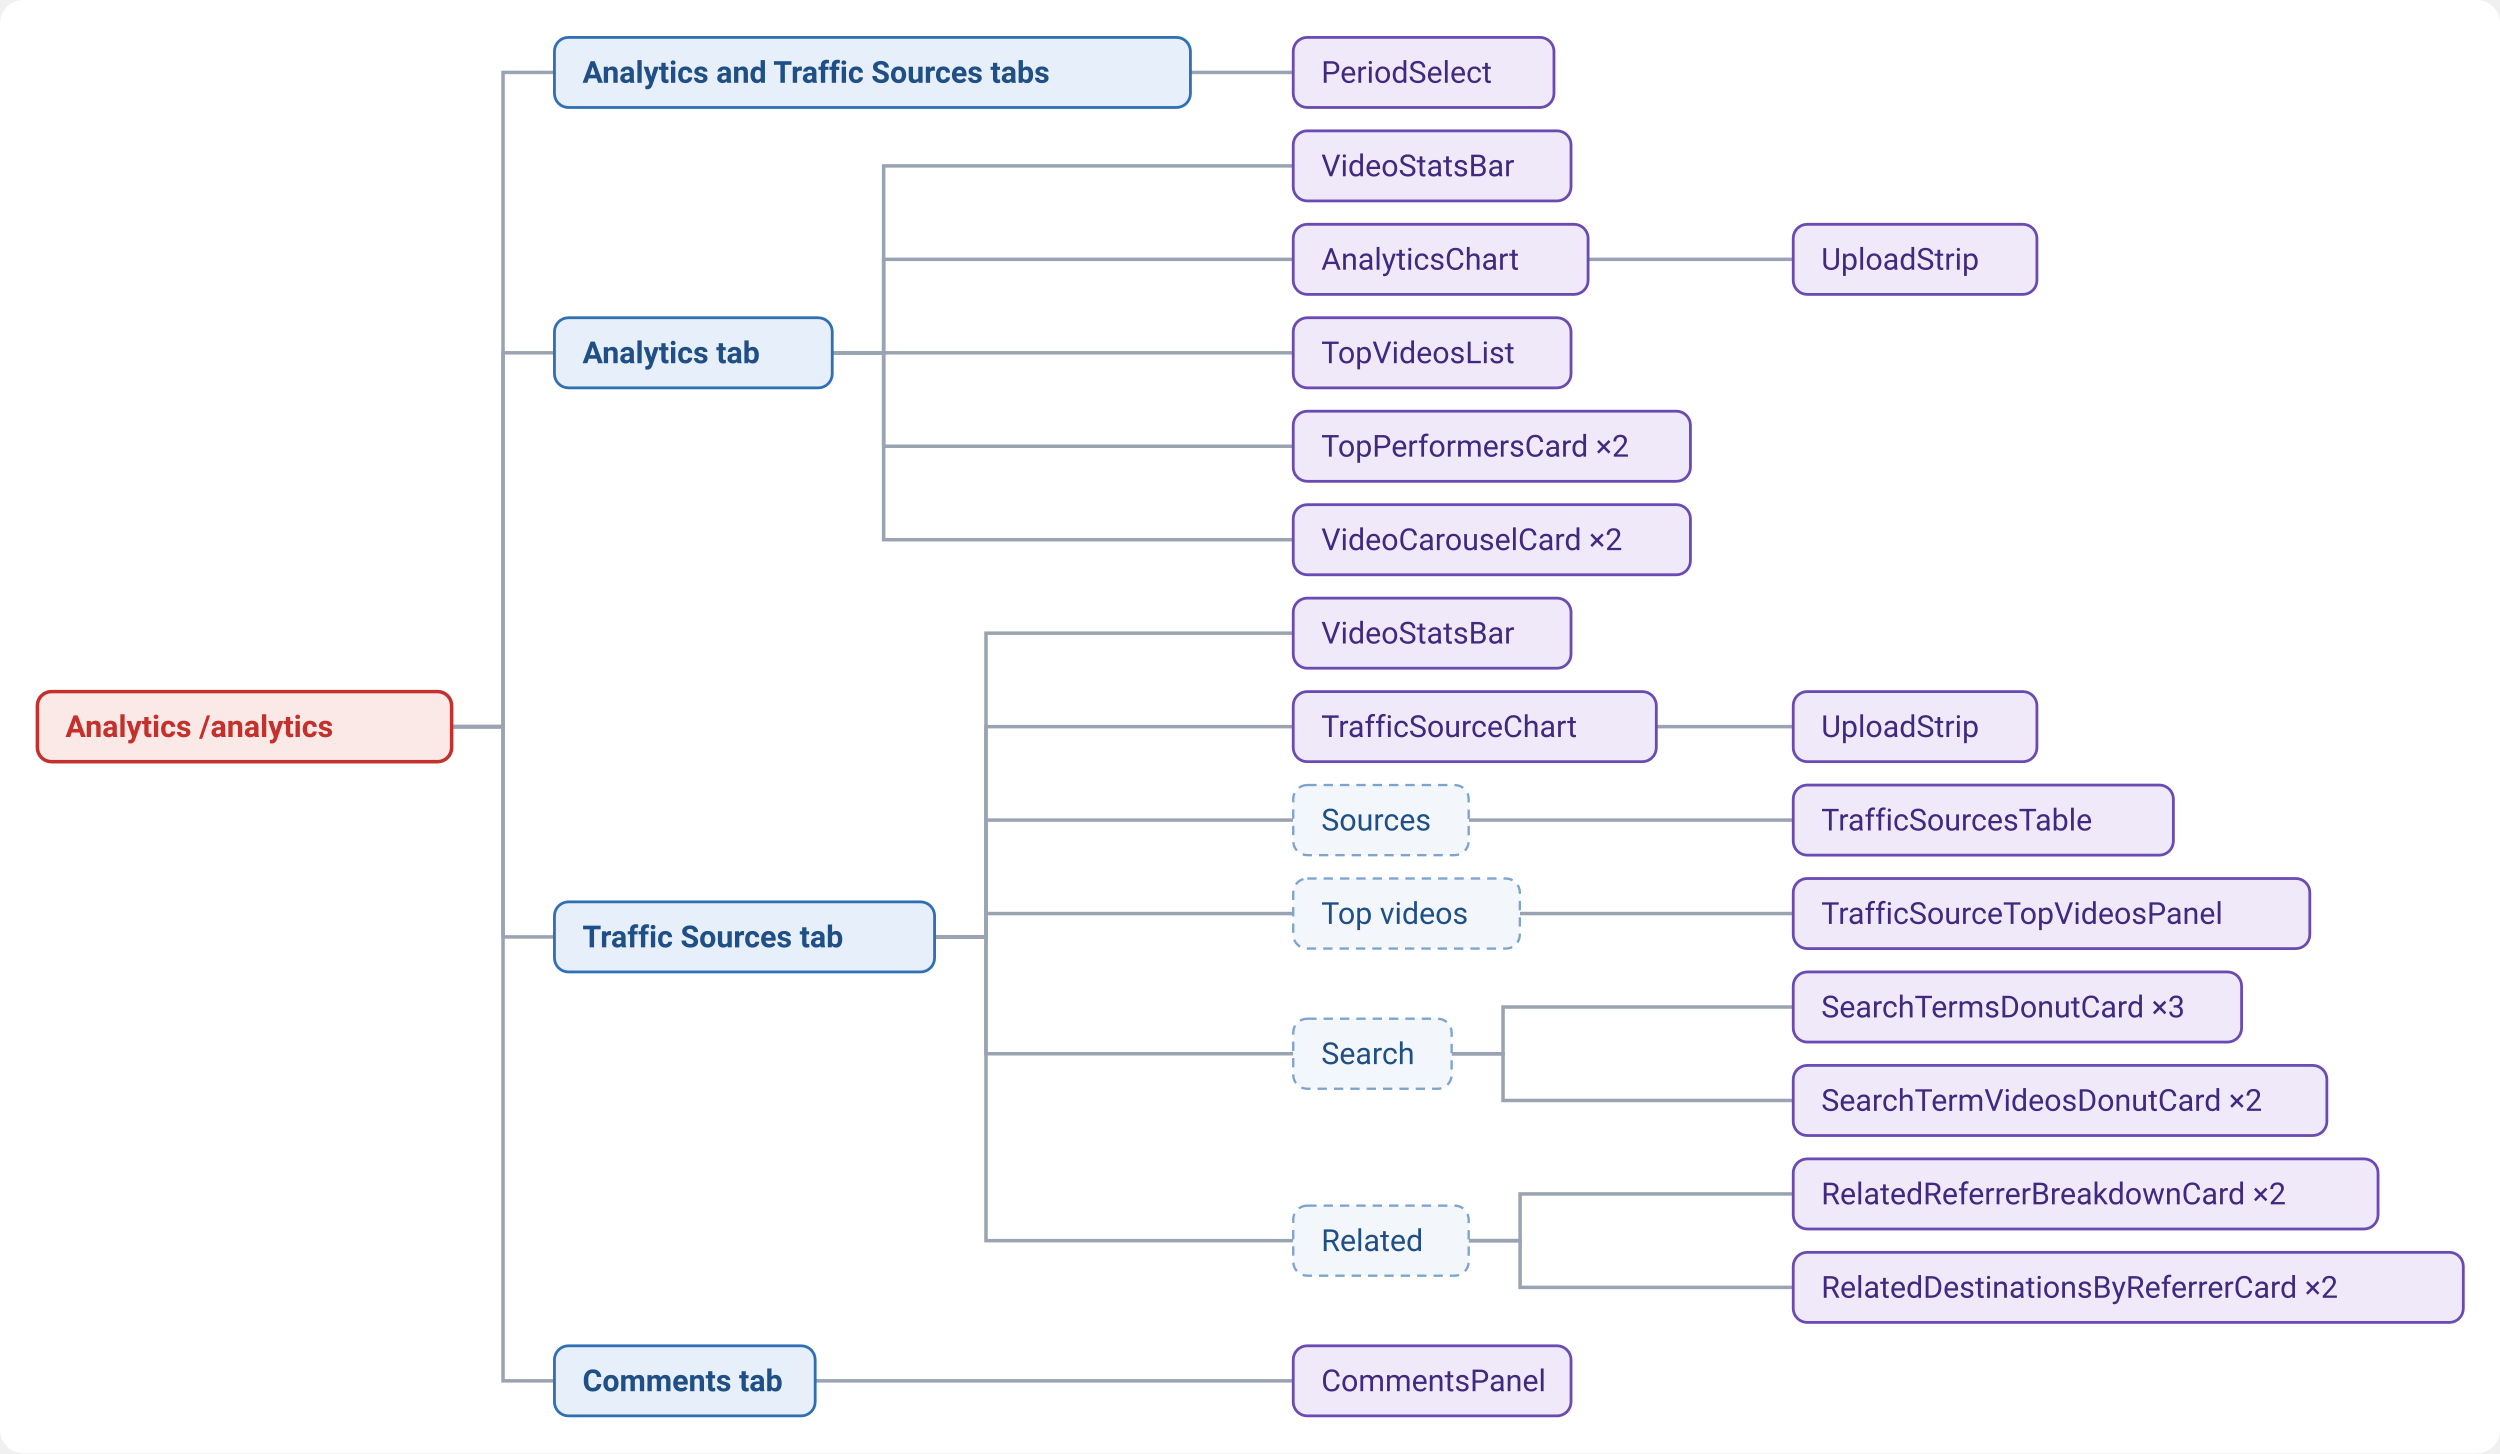
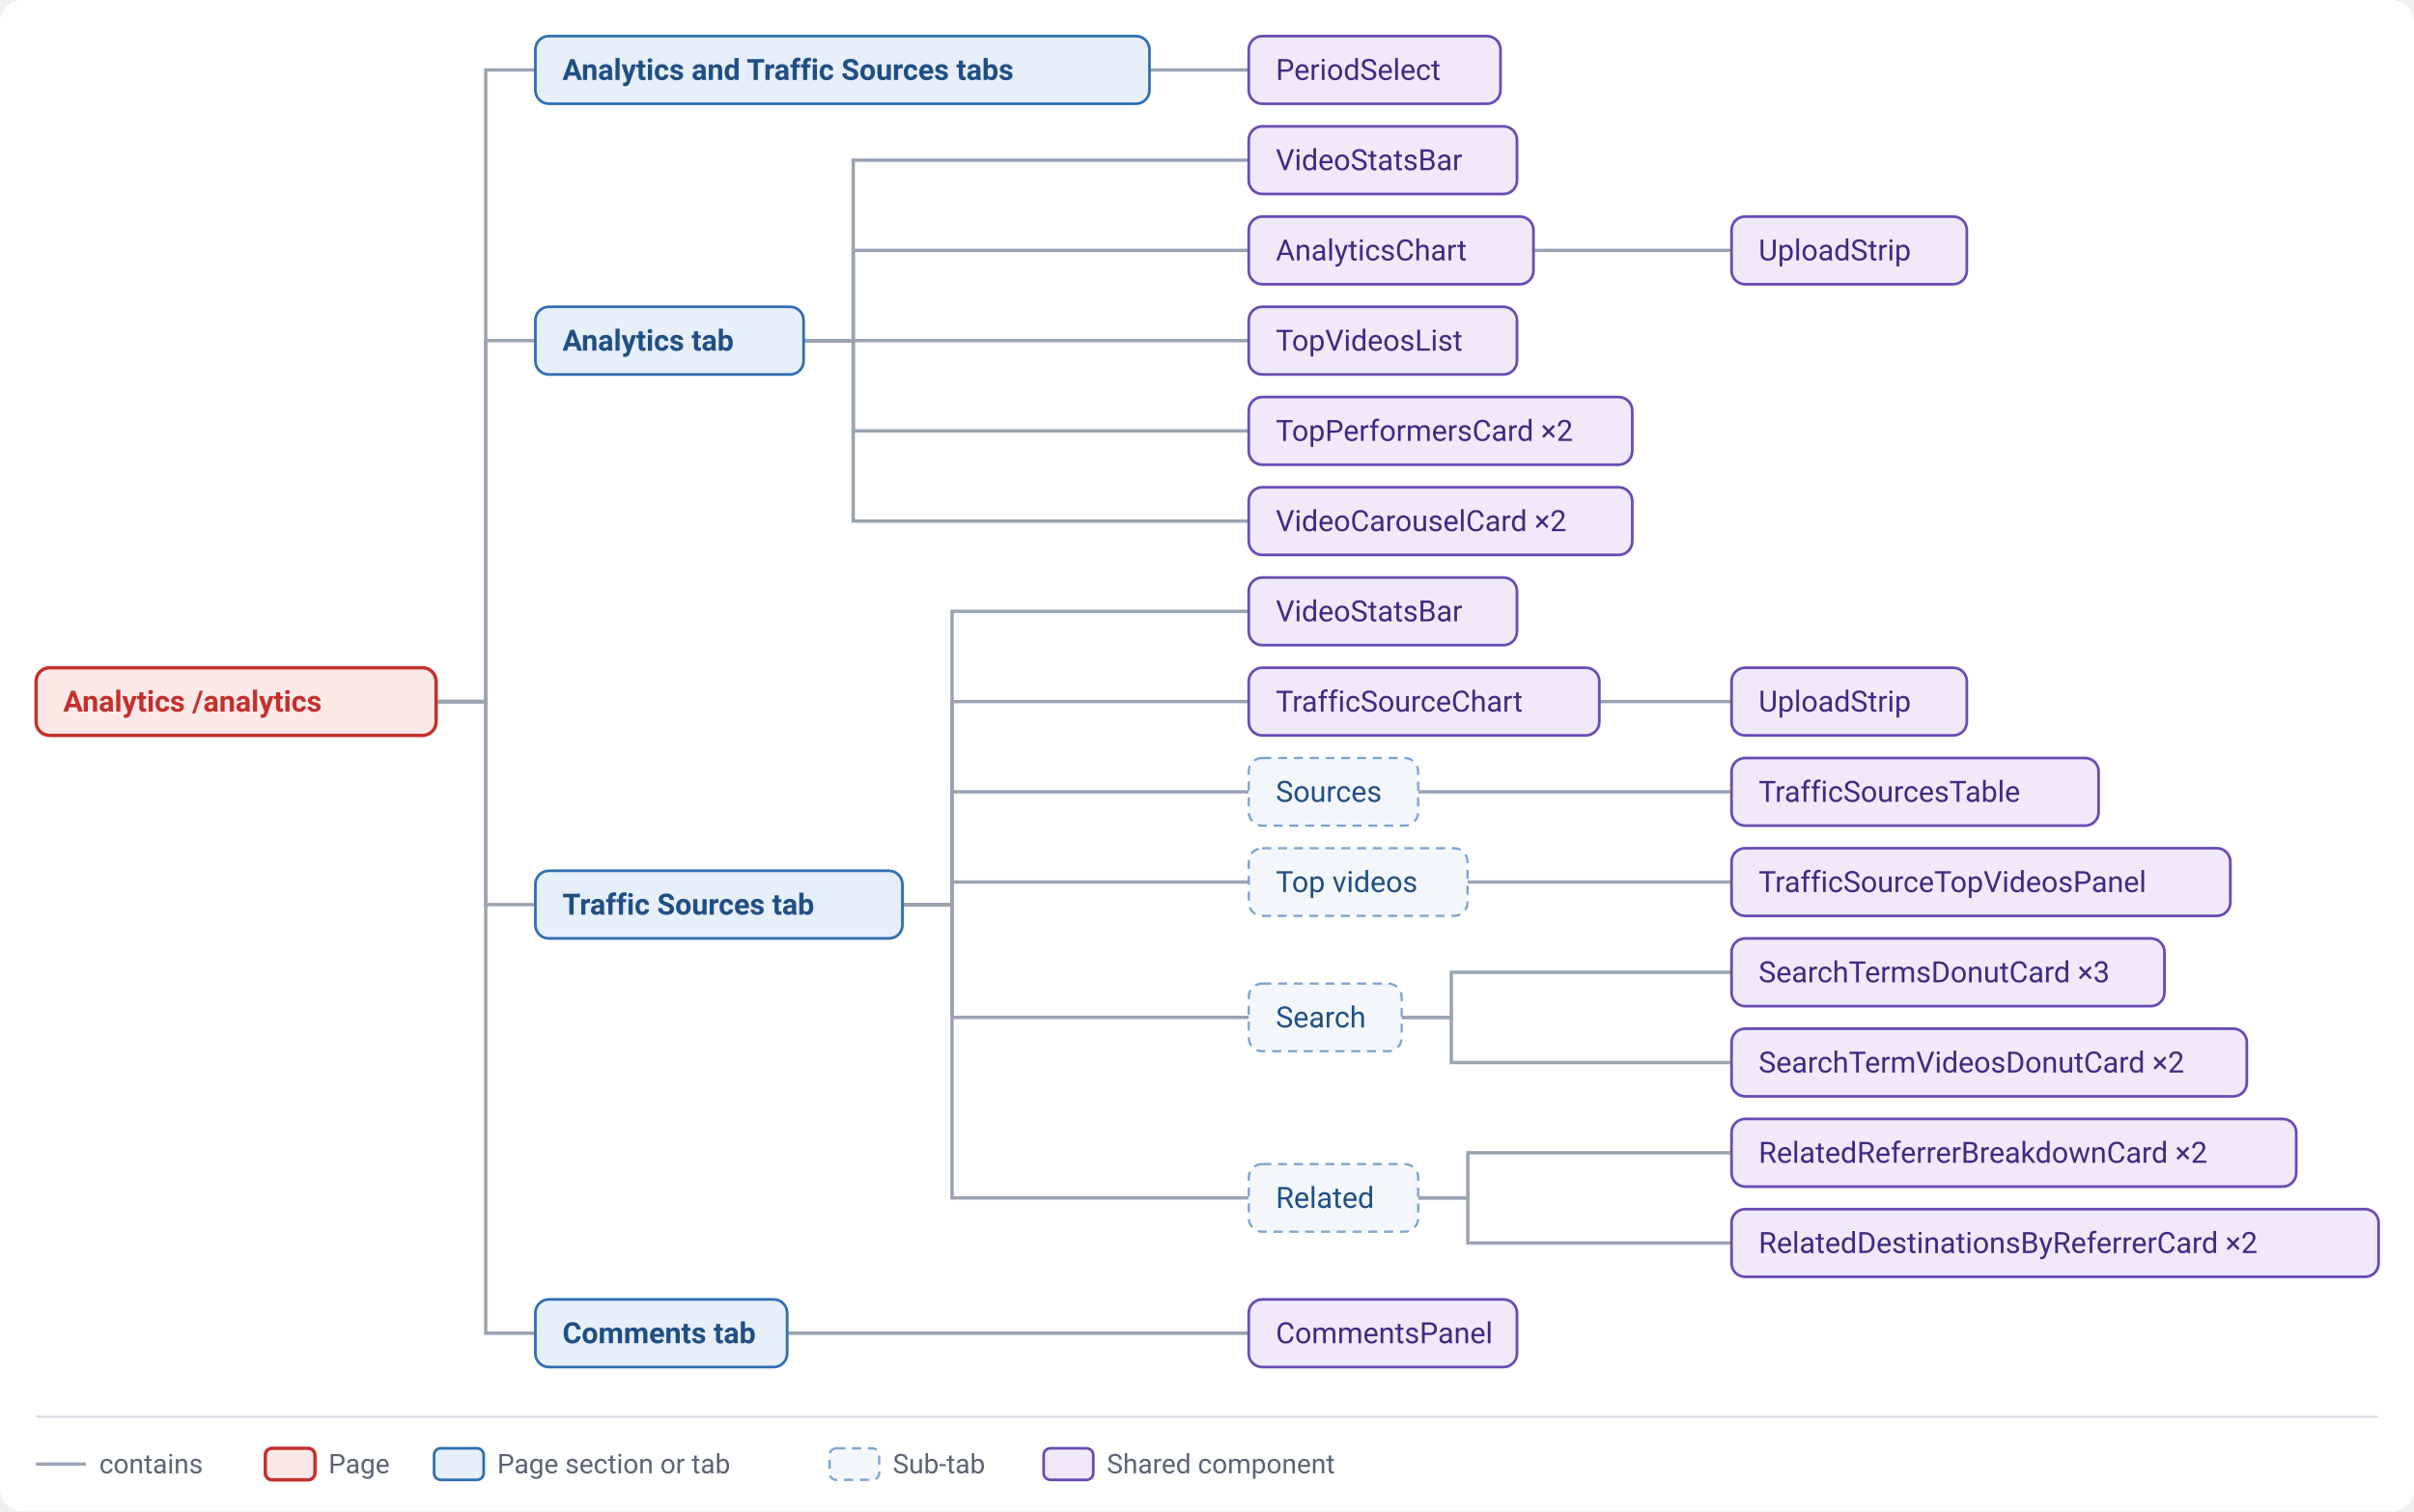
- <svg xmlns="http://www.w3.org/2000/svg" width="1070" height="622" viewBox="0 0 1070 622" role="img" aria-label="Components on the Analytics page">
+ <svg xmlns="http://www.w3.org/2000/svg" width="1070" height="670" viewBox="0 0 1070 670" role="img" aria-label="Components on the Analytics page">
  <style>
  .bg { fill: #ffffff; }
  text { font-family: system-ui, -apple-system, "Segoe UI", Roboto, Arial, sans-serif; font-size: 13px; dominant-baseline: central; }
  .edge { fill: none; stroke: #9aa3b2; stroke-width: 1.5; }
  .page rect { fill: #fbe9e8; stroke: #c4302b; stroke-width: 1.5; }
  .page text { fill: #c4302b; font-weight: 700; }
  .tab rect { fill: #e6effa; stroke: #2f6fb3; stroke-width: 1.2; }
  .tab text { fill: #1f4f85; font-weight: 600; }
  .sub rect { fill: #f3f7fc; stroke: #7da3cf; stroke-width: 1; stroke-dasharray: 4 3; }
  .sub text { fill: #1f4f85; }
  .comp rect { fill: #efe9fa; stroke: #6a4bb3; stroke-width: 1.2; }
  .comp text { fill: #3f2a80; }
  .local rect { fill: #f0f2f5; stroke: #8a93a3; stroke-width: 1; stroke-dasharray: 4 3; }
  .local text { fill: #1c2330; font-style: italic; }
  @media (prefers-color-scheme: dark) {
    .bg { fill: #1a1f27; }
    .edge { stroke: #5b6475; }
    .page rect { fill: #3a1e1d; stroke: #ff6b63; } .page text { fill: #ff8a80; }
    .tab rect { fill: #1b2a3d; stroke: #7db3ef; } .tab text { fill: #a9cdf5; }
    .sub rect { fill: #17212e; stroke: #4f79a8; } .sub text { fill: #a9cdf5; }
    .comp rect { fill: #2a2340; stroke: #b9a2f5; } .comp text { fill: #d6c9fb; }
    .local rect { fill: #222833; stroke: #6b7486; } .local text { fill: #e6e9ef; }
  }
+   .legend-text { font-size: 12px; fill: #5b6475; }
+   .legend-rule { stroke: #d9dee6; stroke-width: 1; }
+   @media (prefers-color-scheme: dark) { .legend-text { fill: #9aa3b2; } .legend-rule { stroke: #2f3744; } }
</style>
-   <rect class="bg" width="1070" height="622" rx="10" />
+   <rect class="bg" width="1070" height="670" rx="10" />
  <path class="edge" d="M509.5,31.0 H531.5 V31.0 H553.5" />
  <path class="edge" d="M679.7,111.0 H701.7 V111.0 H767.5" />
  <path class="edge" d="M356.2,151.0 H378.2 V71.0 H553.5" />
  <path class="edge" d="M356.2,151.0 H378.2 V111.0 H553.5" />
  <path class="edge" d="M356.2,151.0 H378.2 V151.0 H553.5" />
  <path class="edge" d="M356.2,151.0 H378.2 V191.0 H553.5" />
  <path class="edge" d="M356.2,151.0 H378.2 V231.0 H553.5" />
  <path class="edge" d="M708.9,311.0 H730.9 V311.0 H767.5" />
  <path class="edge" d="M628.6,351.0 H650.6 V351.0 H767.5" />
  <path class="edge" d="M650.5,391.0 H672.5 V391.0 H767.5" />
  <path class="edge" d="M621.3,451.0 H643.3 V431.0 H767.5" />
  <path class="edge" d="M621.3,451.0 H643.3 V471.0 H767.5" />
  <path class="edge" d="M628.6,531.0 H650.6 V511.0 H767.5" />
  <path class="edge" d="M628.6,531.0 H650.6 V551.0 H767.5" />
  <path class="edge" d="M400.0,401.0 H422.0 V271.0 H553.5" />
  <path class="edge" d="M400.0,401.0 H422.0 V311.0 H553.5" />
  <path class="edge" d="M400.0,401.0 H422.0 V351.0 H553.5" />
  <path class="edge" d="M400.0,401.0 H422.0 V391.0 H553.5" />
  <path class="edge" d="M400.0,401.0 H422.0 V451.0 H553.5" />
  <path class="edge" d="M400.0,401.0 H422.0 V531.0 H553.5" />
  <path class="edge" d="M348.9,591.0 H370.9 V591.0 H553.5" />
  <path class="edge" d="M193.3,311.0 H215.3 V31.0 H237.3" />
  <path class="edge" d="M193.3,311.0 H215.3 V151.0 H237.3" />
  <path class="edge" d="M193.3,311.0 H215.3 V401.0 H237.3" />
  <path class="edge" d="M193.3,311.0 H215.3 V591.0 H237.3" />
  <g class="comp">
    <rect x="553.5" y="16.0" width="111.6" height="30" rx="6" />
    <text x="565.5" y="31.0">PeriodSelect</text>
  </g>
  <g class="tab">
    <rect x="237.3" y="16.0" width="272.2" height="30" rx="6" />
    <text x="249.3" y="31.0">Analytics and Traffic Sources tabs</text>
  </g>
  <g class="comp">
    <rect x="553.5" y="56.0" width="118.9" height="30" rx="6" />
    <text x="565.5" y="71.0">VideoStatsBar</text>
  </g>
  <g class="comp">
    <rect x="767.5" y="96.0" width="104.3" height="30" rx="6" />
    <text x="779.5" y="111.0">UploadStrip</text>
  </g>
  <g class="comp">
    <rect x="553.5" y="96.0" width="126.2" height="30" rx="6" />
    <text x="565.5" y="111.0">AnalyticsChart</text>
  </g>
  <g class="comp">
    <rect x="553.5" y="136.0" width="118.9" height="30" rx="6" />
    <text x="565.5" y="151.0">TopVideosList</text>
  </g>
  <g class="comp">
    <rect x="553.5" y="176.0" width="170.0" height="30" rx="6" />
    <text x="565.5" y="191.0">TopPerformersCard ×2</text>
  </g>
  <g class="comp">
    <rect x="553.5" y="216.0" width="170.0" height="30" rx="6" />
    <text x="565.5" y="231.0">VideoCarouselCard ×2</text>
  </g>
  <g class="tab">
    <rect x="237.3" y="136.0" width="118.9" height="30" rx="6" />
    <text x="249.3" y="151.0">Analytics tab</text>
  </g>
  <g class="comp">
    <rect x="553.5" y="256.0" width="118.9" height="30" rx="6" />
    <text x="565.5" y="271.0">VideoStatsBar</text>
  </g>
  <g class="comp">
    <rect x="767.5" y="296.0" width="104.3" height="30" rx="6" />
    <text x="779.5" y="311.0">UploadStrip</text>
  </g>
  <g class="comp">
    <rect x="553.5" y="296.0" width="155.4" height="30" rx="6" />
    <text x="565.5" y="311.0">TrafficSourceChart</text>
  </g>
  <g class="comp">
    <rect x="767.5" y="336.0" width="162.7" height="30" rx="6" />
    <text x="779.5" y="351.0">TrafficSourcesTable</text>
  </g>
  <g class="sub">
    <rect x="553.5" y="336.0" width="75.1" height="30" rx="6" />
    <text x="565.5" y="351.0">Sources</text>
  </g>
  <g class="comp">
    <rect x="767.5" y="376.0" width="221.1" height="30" rx="6" />
    <text x="779.5" y="391.0">TrafficSourceTopVideosPanel</text>
  </g>
  <g class="sub">
    <rect x="553.5" y="376.0" width="97.0" height="30" rx="6" />
    <text x="565.5" y="391.0">Top videos</text>
  </g>
  <g class="comp">
    <rect x="767.5" y="416.0" width="191.9" height="30" rx="6" />
    <text x="779.5" y="431.0">SearchTermsDonutCard ×3</text>
  </g>
  <g class="comp">
    <rect x="767.5" y="456.0" width="228.4" height="30" rx="6" />
    <text x="779.5" y="471.0">SearchTermVideosDonutCard ×2</text>
  </g>
  <g class="sub">
    <rect x="553.5" y="436.0" width="67.8" height="30" rx="6" />
    <text x="565.5" y="451.0">Search</text>
  </g>
  <g class="comp">
    <rect x="767.5" y="496.0" width="250.3" height="30" rx="6" />
    <text x="779.5" y="511.0">RelatedReferrerBreakdownCard ×2</text>
  </g>
  <g class="comp">
    <rect x="767.5" y="536.0" width="286.8" height="30" rx="6" />
    <text x="779.5" y="551.0">RelatedDestinationsByReferrerCard ×2</text>
  </g>
  <g class="sub">
    <rect x="553.5" y="516.0" width="75.1" height="30" rx="6" />
    <text x="565.5" y="531.0">Related</text>
  </g>
  <g class="tab">
    <rect x="237.3" y="386.0" width="162.7" height="30" rx="6" />
    <text x="249.3" y="401.0">Traffic Sources tab</text>
  </g>
  <g class="comp">
    <rect x="553.5" y="576.0" width="118.9" height="30" rx="6" />
    <text x="565.5" y="591.0">CommentsPanel</text>
  </g>
  <g class="tab">
    <rect x="237.3" y="576.0" width="111.6" height="30" rx="6" />
    <text x="249.3" y="591.0">Comments tab</text>
  </g>
  <g class="page">
    <rect x="16.0" y="296.0" width="177.3" height="30" rx="6" />
    <text x="28.0" y="311.0">Analytics  /analytics</text>
  </g>
+   <line class="legend-rule" x1="16" y1="628.0" x2="1054.0" y2="628.0" />
+   <path class="edge" d="M16.0,649.0 H38.0" />
+   <text class="legend-text" x="44.0" y="649.0">contains</text>
+   <g class="page">
+     <rect x="117.6" y="642.0" width="22" height="14" rx="3" />
+   </g>
+   <text class="legend-text" x="145.6" y="649.0">Page</text>
+   <g class="tab">
+     <rect x="192.4" y="642.0" width="22" height="14" rx="3" />
+   </g>
+   <text class="legend-text" x="220.4" y="649.0">Page section or tab</text>
+   <g class="sub">
+     <rect x="367.7" y="642.0" width="22" height="14" rx="3" />
+   </g>
+   <text class="legend-text" x="395.7" y="649.0">Sub-tab</text>
+   <g class="comp">
+     <rect x="462.6" y="642.0" width="22" height="14" rx="3" />
+   </g>
+   <text class="legend-text" x="490.6" y="649.0">Shared component</text>
</svg>
